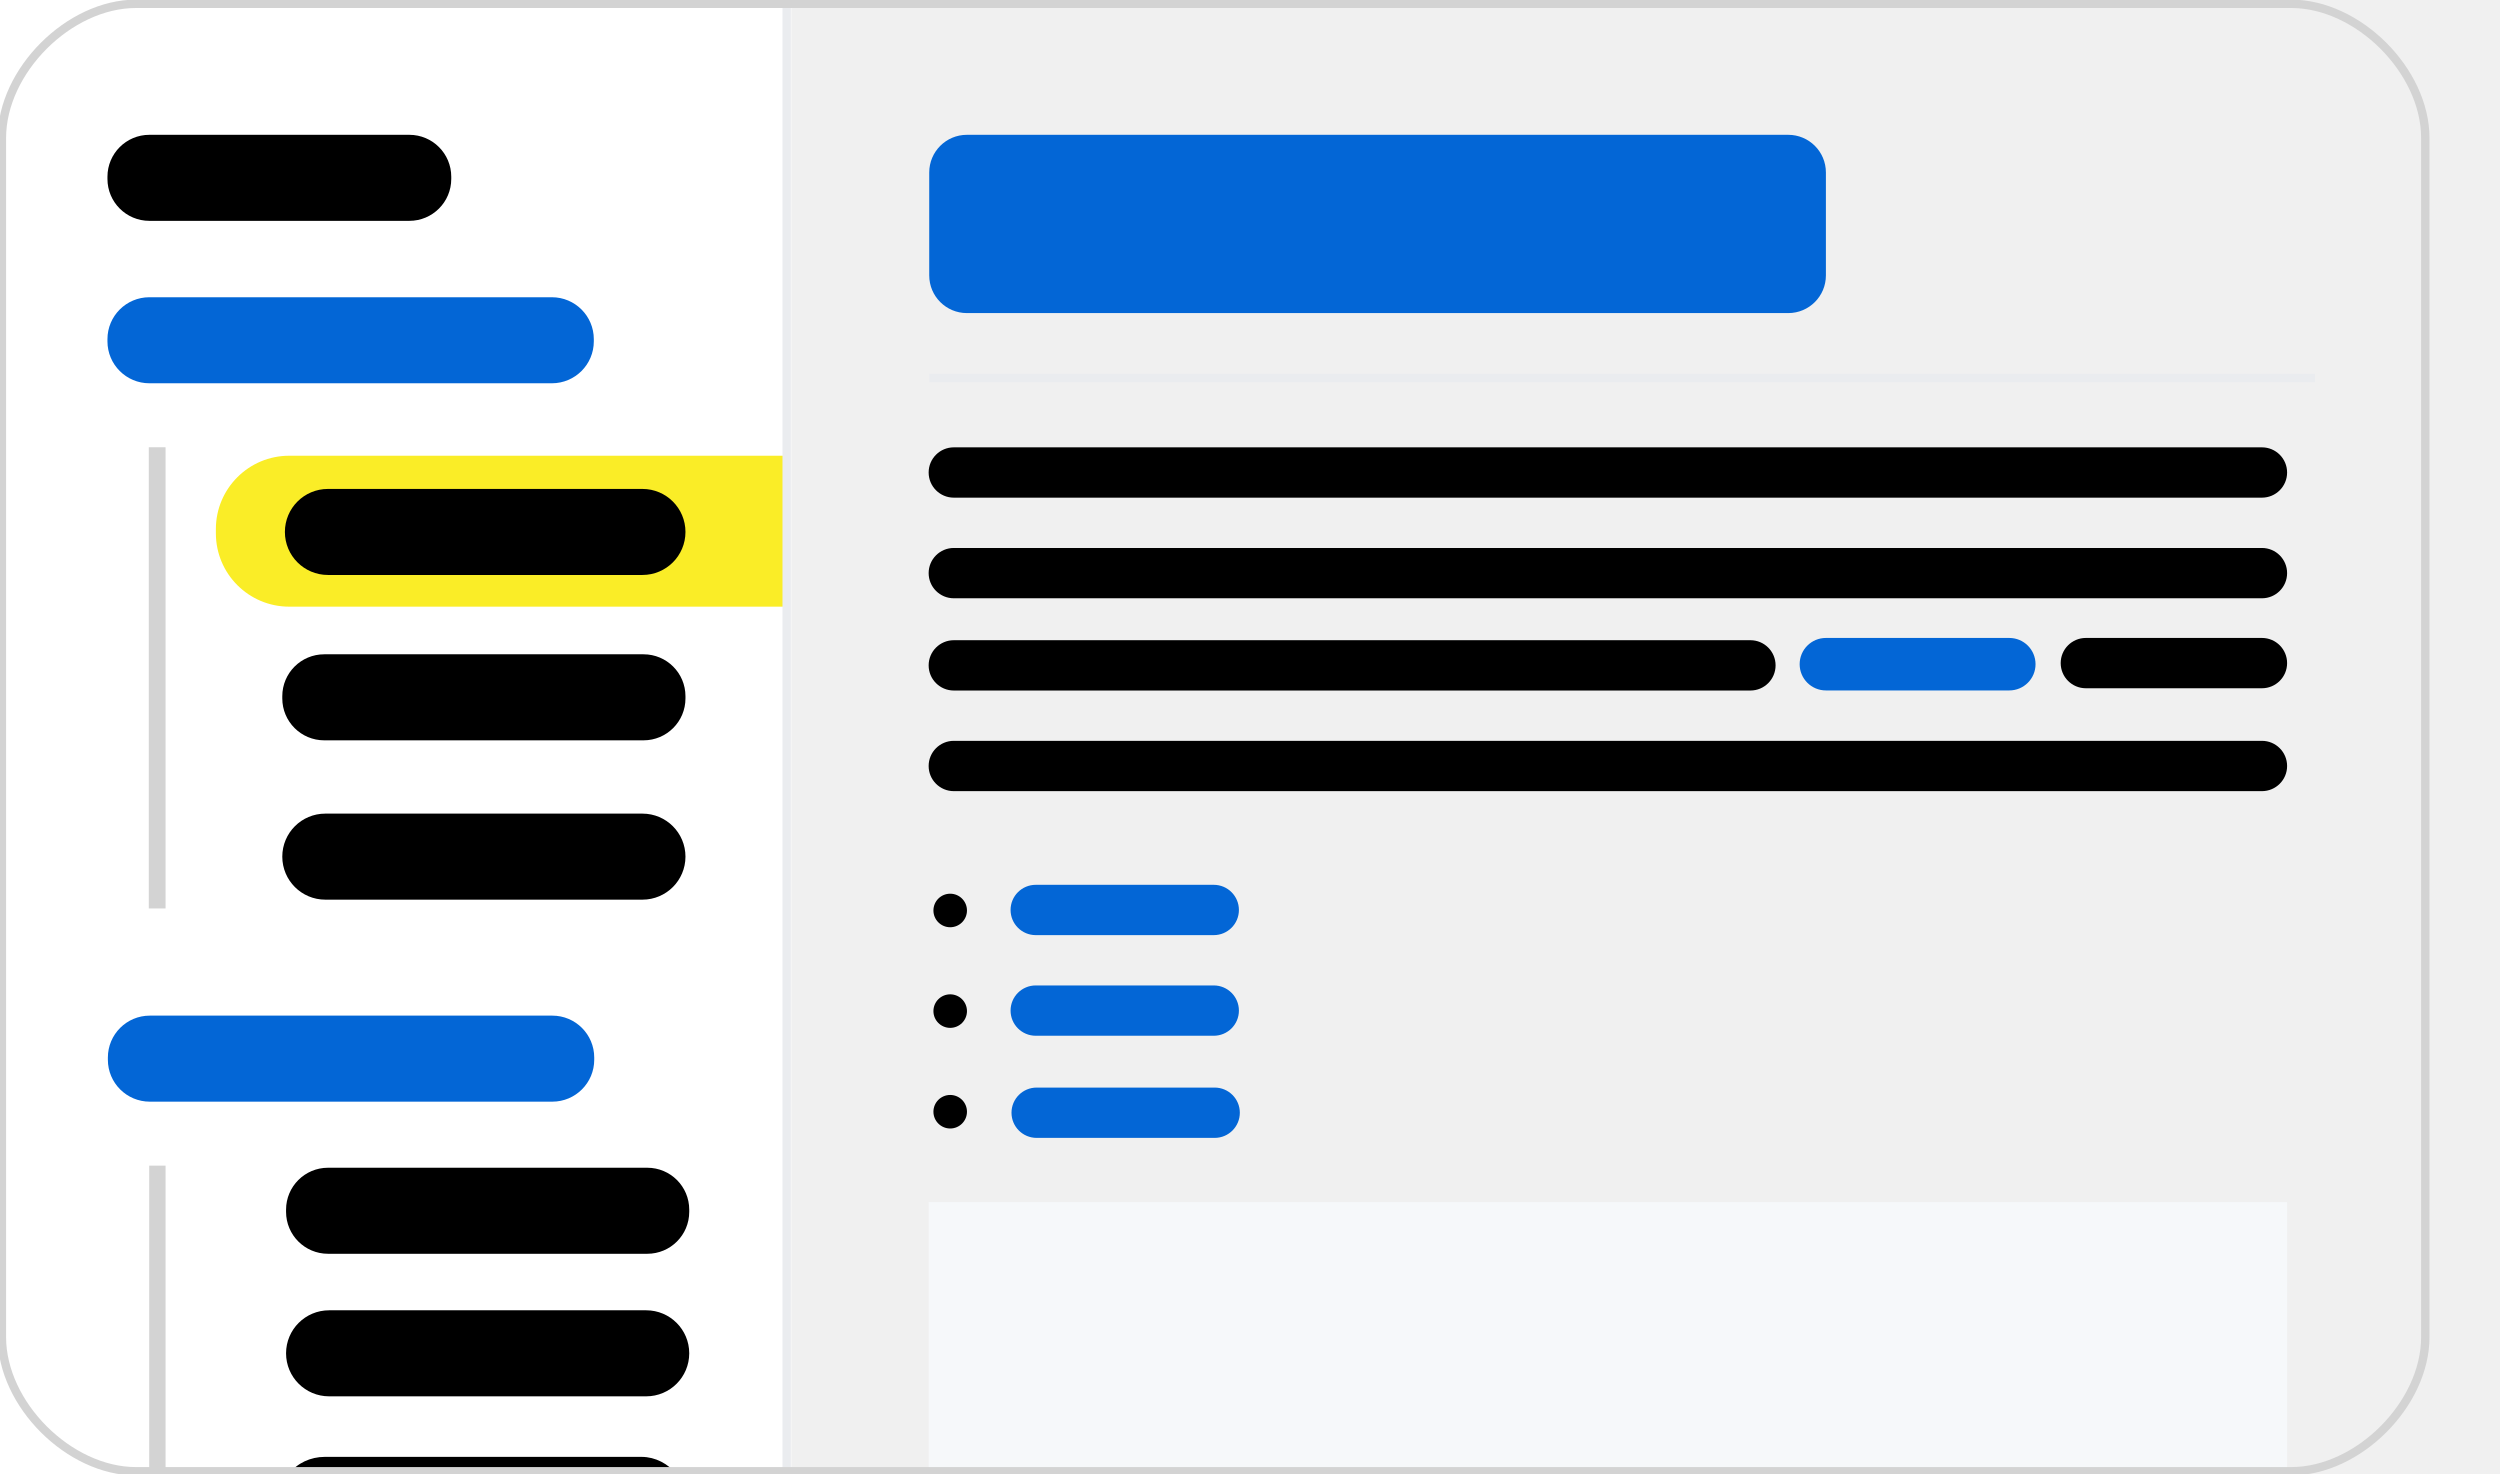
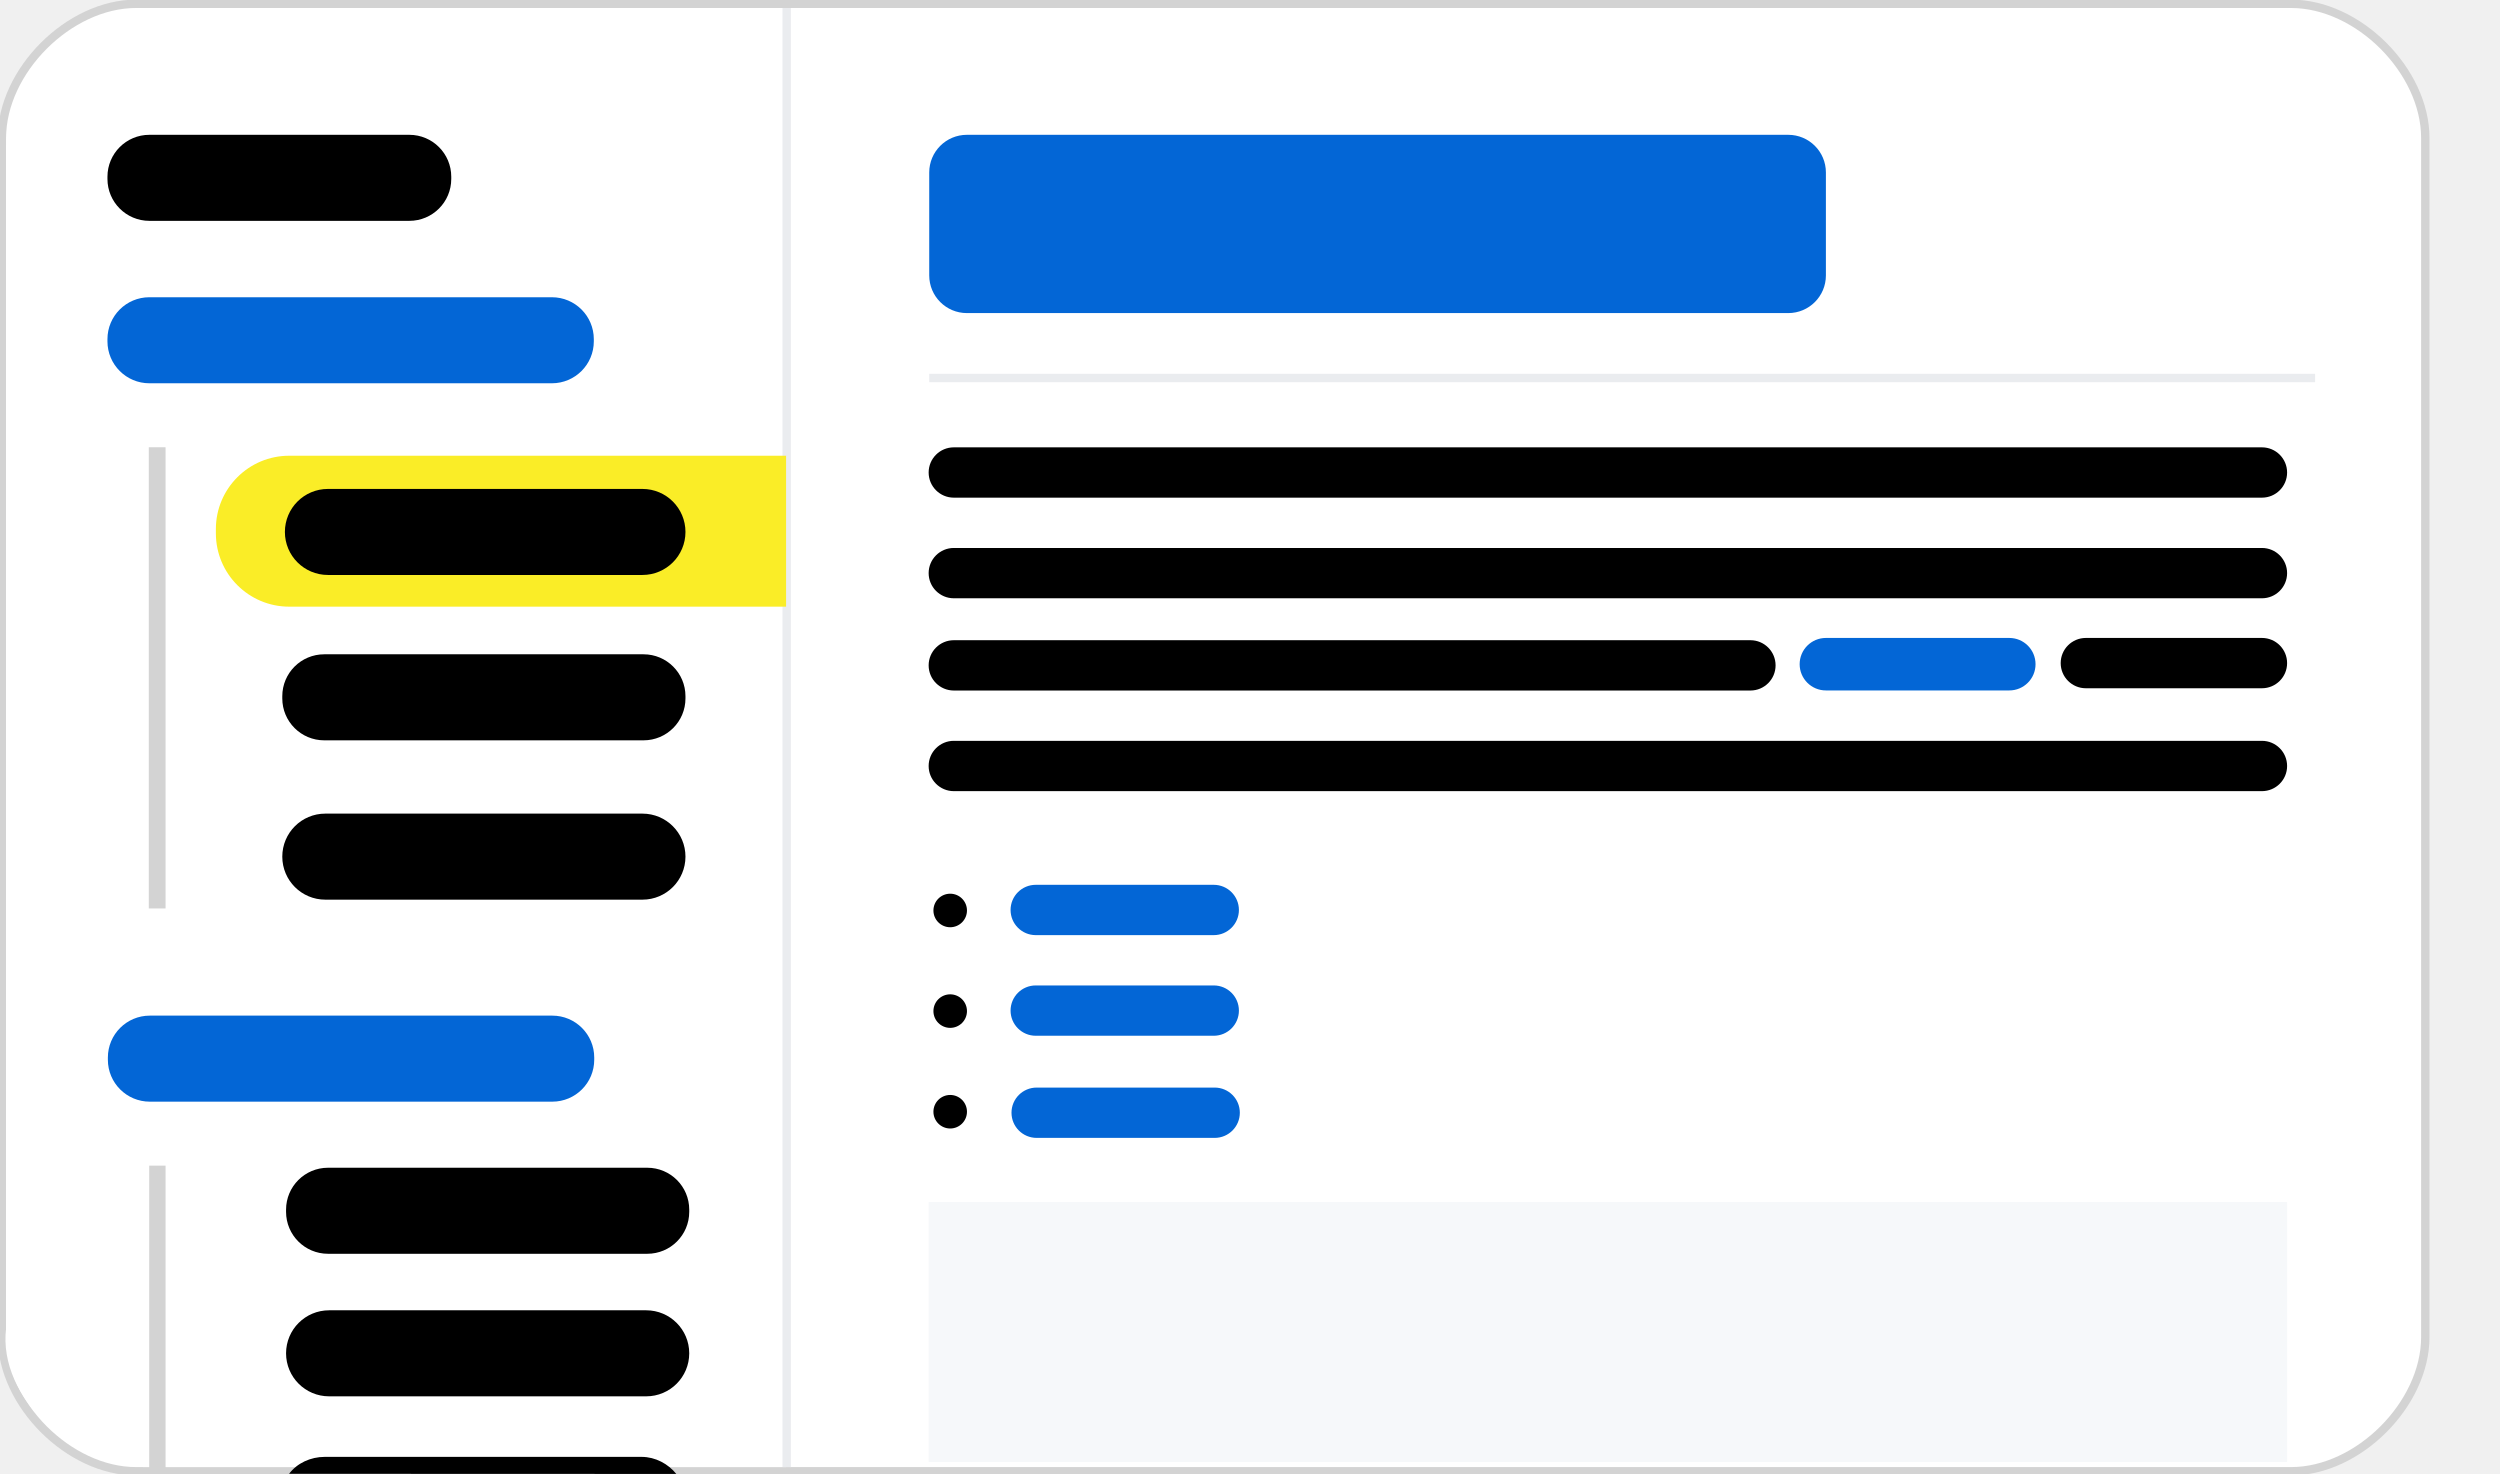
- <svg xmlns="http://www.w3.org/2000/svg" class="primer-spec-theme-preview-default-light" viewBox="30.774 27.546 298.133 175.743" role="img" style="background-color: white;">
+ <svg xmlns="http://www.w3.org/2000/svg" class="primer-spec-theme-preview-default-light" viewBox="30.774 27.546 298.133 175.743" role="img" style="background-color: rgba(0, 0, 0, 0);">
  <defs>
    <style>.primer-spec-theme-preview-default-light .sidebar-bg{fill:white;stroke:white;}.primer-spec-theme-preview-default-light .sidebar-heading{fill:black;}.primer-spec-theme-preview-default-light .sidebar-toc-h1-link{fill:#0366d6;}.primer-spec-theme-preview-default-light .sidebar-active-toc-section-bg{fill:#faed27;}.primer-spec-theme-preview-default-light .sidebar-active-toc-section-link{fill:black;}.primer-spec-theme-preview-default-light .sidebar-toc-section-link{fill:black;}.primer-spec-theme-preview-default-light .sidebar-toc-h1-border-color{fill:lightgrey;}.primer-spec-theme-preview-default-light .main-heading-link{fill:#0366d6;}.primer-spec-theme-preview-default-light .main-text{fill:black;}.primer-spec-theme-preview-default-light .main-header-border-bottom{fill:none;stroke:#eaecef;stroke-miterlimit:10;}.primer-spec-theme-preview-default-light .main-link{fill:#0366d6;}.primer-spec-theme-preview-default-light .main-table-pre{fill:#f6f8fa;stroke:none;stroke-width:0.2}.primer-spec-theme-preview-default-light .sidebar-border{fill:none;stroke:#eaecef;stroke-miterlimit:10;}</style>
  </defs>
-   <rect class="sidebar-bg" x="30.79" y="27.669" width="93.85" height="175.646" />
+   <path class="background" style="fill: white; stroke: lightgrey;" d="M 47 28 L 304,28 C 312,28 320,36 320,44 L 320,187 C 320,195 312,203 304,203 L 47,203 C 39,203 31,195 31,187 L 31,44 C 31,36 39,28 47,28" />
+   <path class="sidebar-bg" d="M 48 29 L 124,29 L 124,202 L 48,202 C 40,202 31,194 32,186 L 32,45 C 32,37 40,29 48,29" />
+   <line class="sidebar-border" x1="124.588" y1="28.5" x2="124.588" y2="202.5" />
  <rect class="sidebar-heading" x="43.588" y="43.623" width="41" height="10.26" rx="5" />
  <rect class="sidebar-toc-h1-link" x="43.588" y="62.993" width="58" height="10.26" rx="5" />
  <path class="sidebar-active-toc-section-bg" d="M 65.268 81.893 L 124.518 81.893 C 124.518 81.893 124.518 81.893 124.518 81.893 L 124.518 99.893 C 124.518 99.893 124.518 99.893 124.518 99.893 L 65.268 99.893 C 60.435 99.893 56.518 95.976 56.518 91.143 L 56.518 90.633 C 56.523 85.805 60.439 81.893 65.268 81.893 Z" />
  <rect class="sidebar-active-toc-section-link" x="64.748" y="85.853" width="47.77" height="10.26" rx="5.13" />
  <rect class="sidebar-toc-section-link" x="64.438" y="105.573" width="48.08" height="10.26" rx="5" />
  <rect class="sidebar-toc-section-link" x="64.438" y="124.573" width="48.08" height="10.26" rx="5.13" />
  <rect class="sidebar-toc-h1-border-color" x="-50.518" y="-135.883" width="2" height="55" transform="matrix(-1, 0, 0, -1, 0, 0)" />
  <rect class="main-heading-link" x="141.588" y="43.623" width="106.93" height="21.26" rx="4.49" />
  <rect class="main-text" x="141.518" y="80.893" width="162" height="6" rx="3" />
  <line class="main-header-border-bottom" x1="141.588" y1="72.623" x2="306.858" y2="72.623" />
  <rect class="main-text" x="141.518" y="103.893" width="101" height="6" rx="3" />
  <rect class="main-link" x="245.388" y="103.623" width="28.13" height="6.26" rx="3.13" />
  <rect class="main-text" x="276.518" y="103.623" width="27" height="6" rx="3" />
-   <rect class="main-table-pre" x="141.518" y="170.893" width="162" height="32.424" style="" />
+   <rect class="main-table-pre" x="141.518" y="170.893" width="162" height="31" />
  <circle class="main-text" cx="144.088" cy="136.123" r="2" />
  <circle class="main-text" cx="144.088" cy="160.123" r="2" />
  <circle class="main-text" cx="144.088" cy="148.123" r="2" />
  <rect class="main-link" x="151.288" y="133.063" width="27.23" height="6" rx="3" />
  <rect class="main-link" x="151.288" y="145.063" width="27.23" height="6" rx="3" />
  <rect class="sidebar-toc-h1-link" x="43.638" y="148.663" width="58" height="10.26" rx="5" />
  <rect class="sidebar-toc-h1-border-color" x="-50.518" y="-203.281" width="1.95" height="36.728" transform="matrix(-1, 0, 0, -1, 0, 0)" style="" />
  <rect class="sidebar-toc-section-link" x="64.888" y="166.803" width="48.08" height="10.26" rx="5" />
  <rect class="sidebar-toc-section-link" x="64.888" y="183.803" width="48.08" height="10.26" rx="5.13" />
  <path class="sidebar-toc-section-link" d="M 65.248 203.3 C 66.2 202.04 67.796 201.283 69.504 201.283 L 107.283 201.283 C 108.94 201.285 110.459 202.119 111.424 203.317" style="" />
  <rect class="main-text" x="141.518" y="92.893" width="162" height="6" rx="3" />
  <rect class="main-text" x="141.518" y="115.893" width="162" height="6" rx="3" />
  <rect class="main-link" x="151.398" y="157.243" width="27.23" height="6" rx="3" />
-   <line class="sidebar-border" x1="124.588" y1="27.623" x2="124.588" y2="203.317" style="" />
-   <path class="background" style="fill: transparent; stroke: lightgrey;" d="M 47 28 L 304,28 C 312,28 320,36 320,44 L 320,187 C 320,195 312,203 304,203 L 47,203 C 39,203 31,195 31,187 L 31,44 C 31,36 39,28 47,28" />
</svg>
